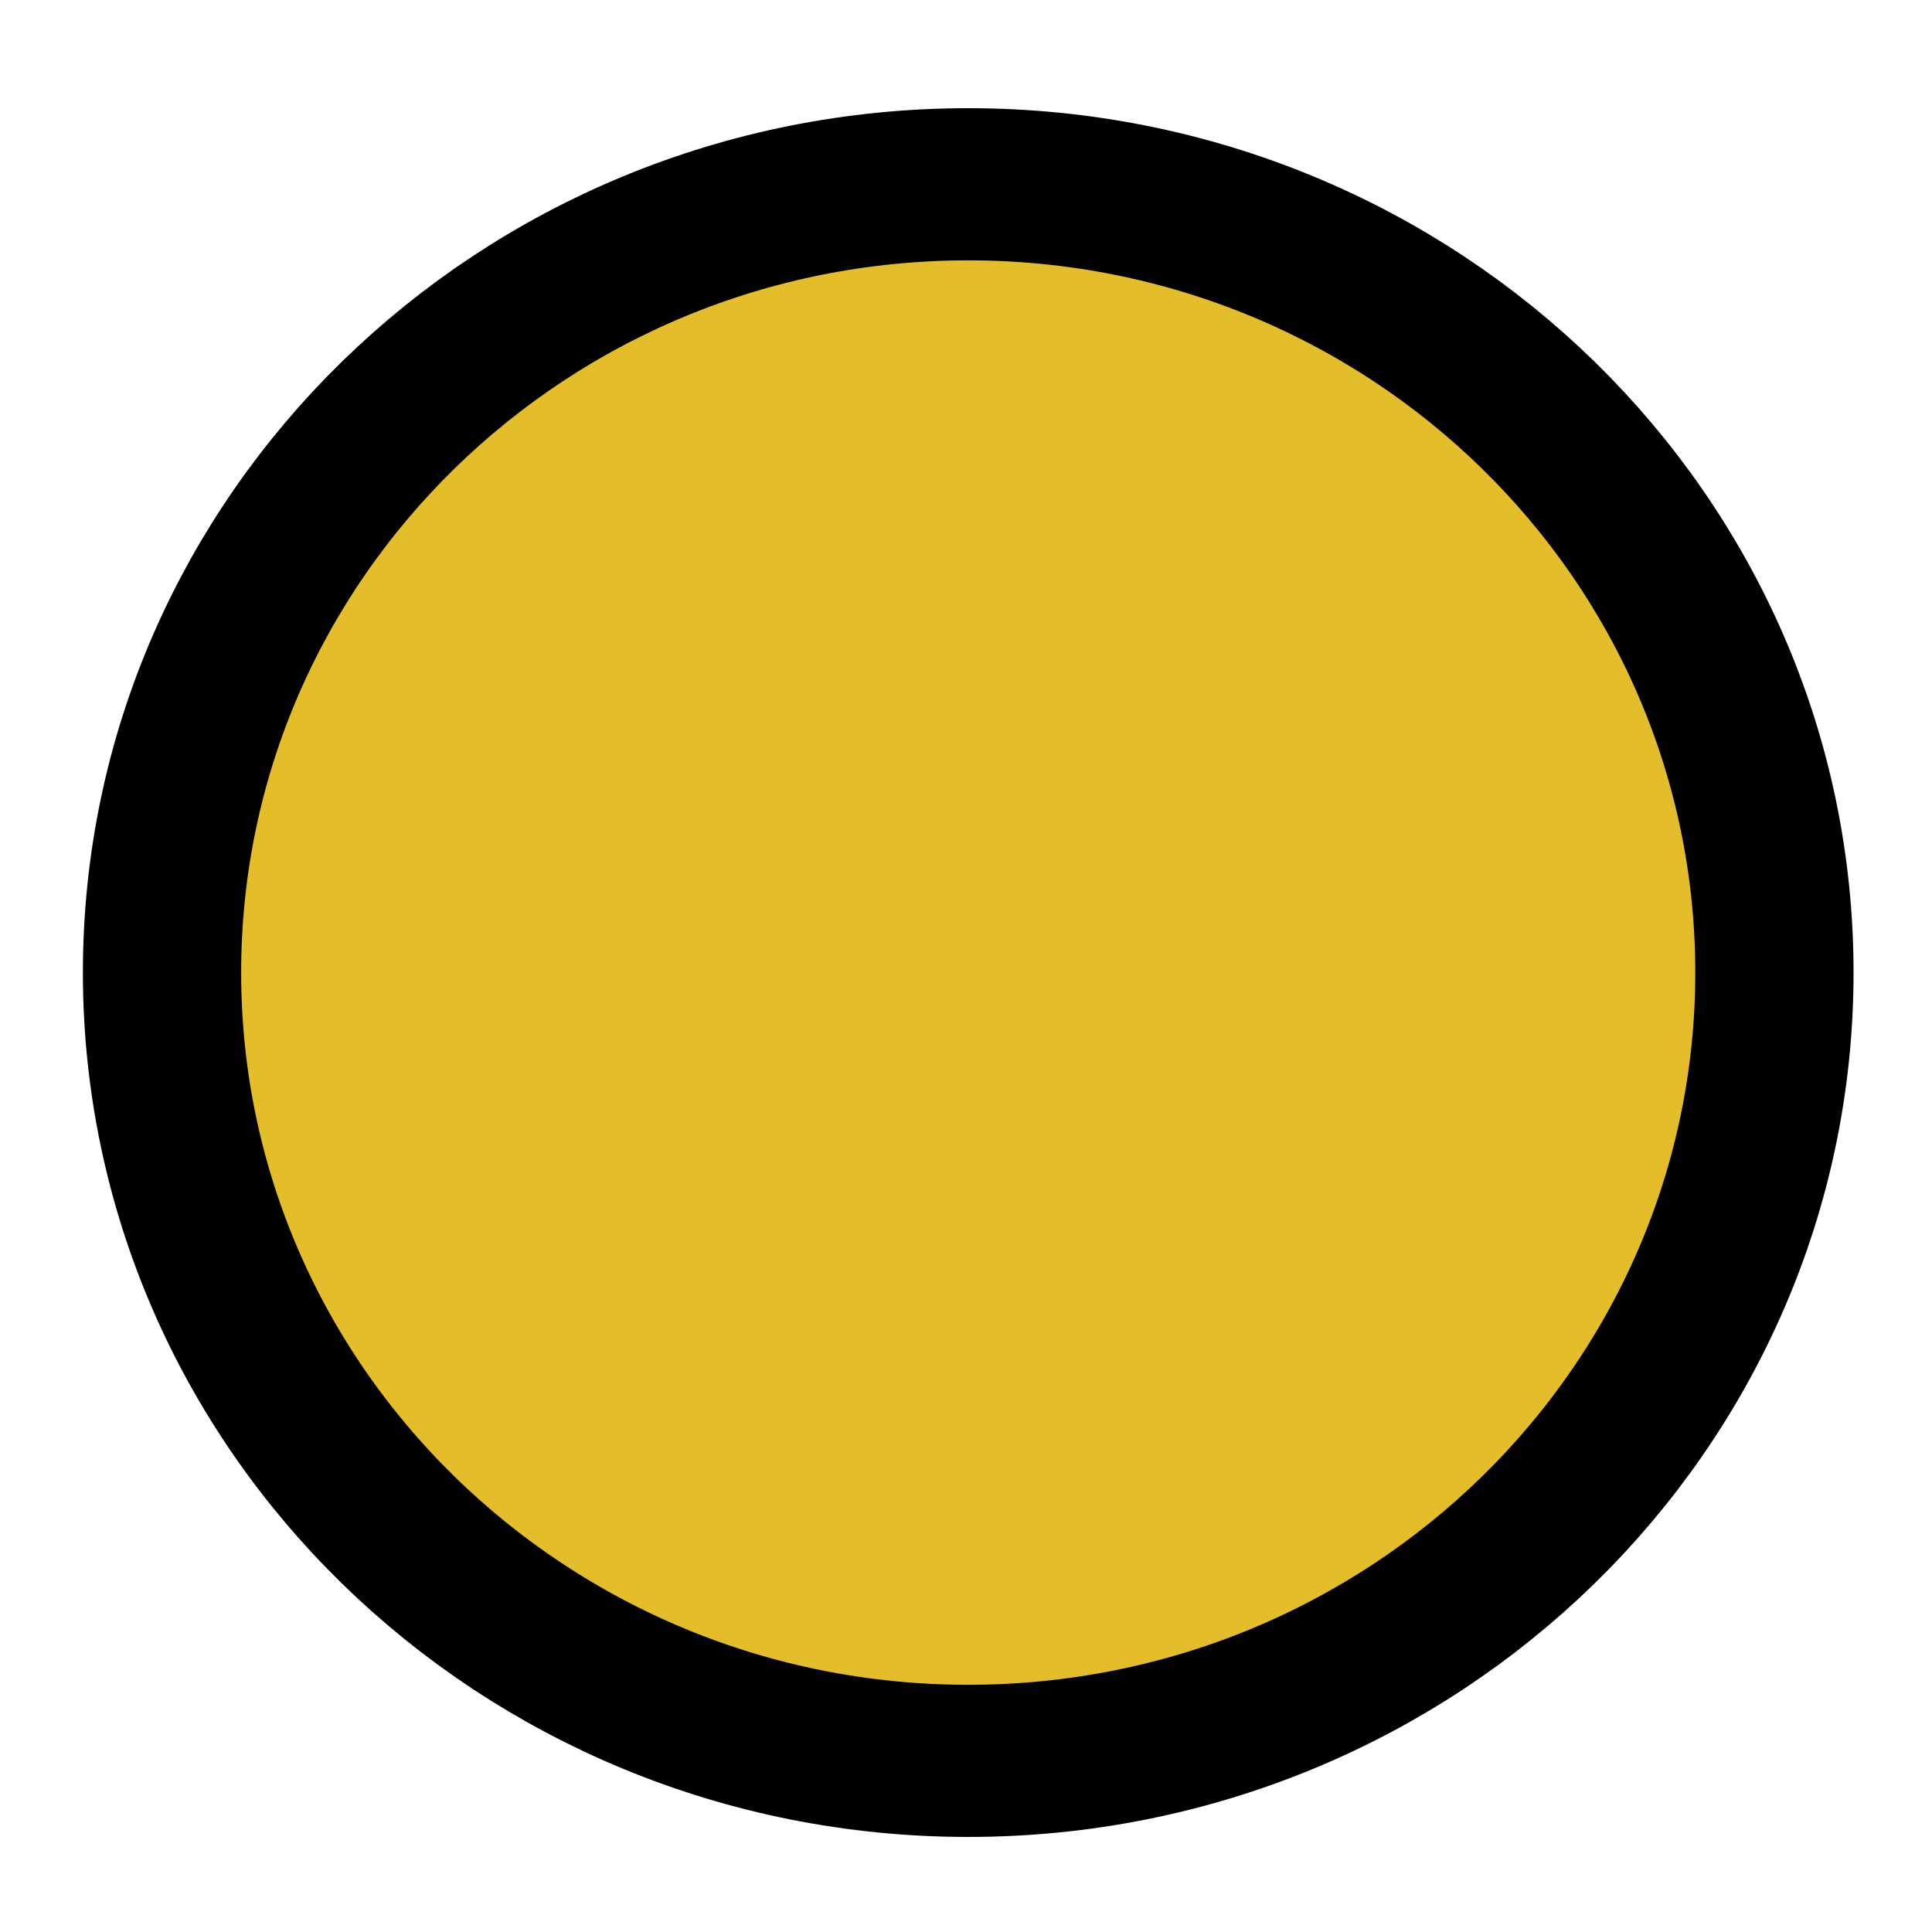
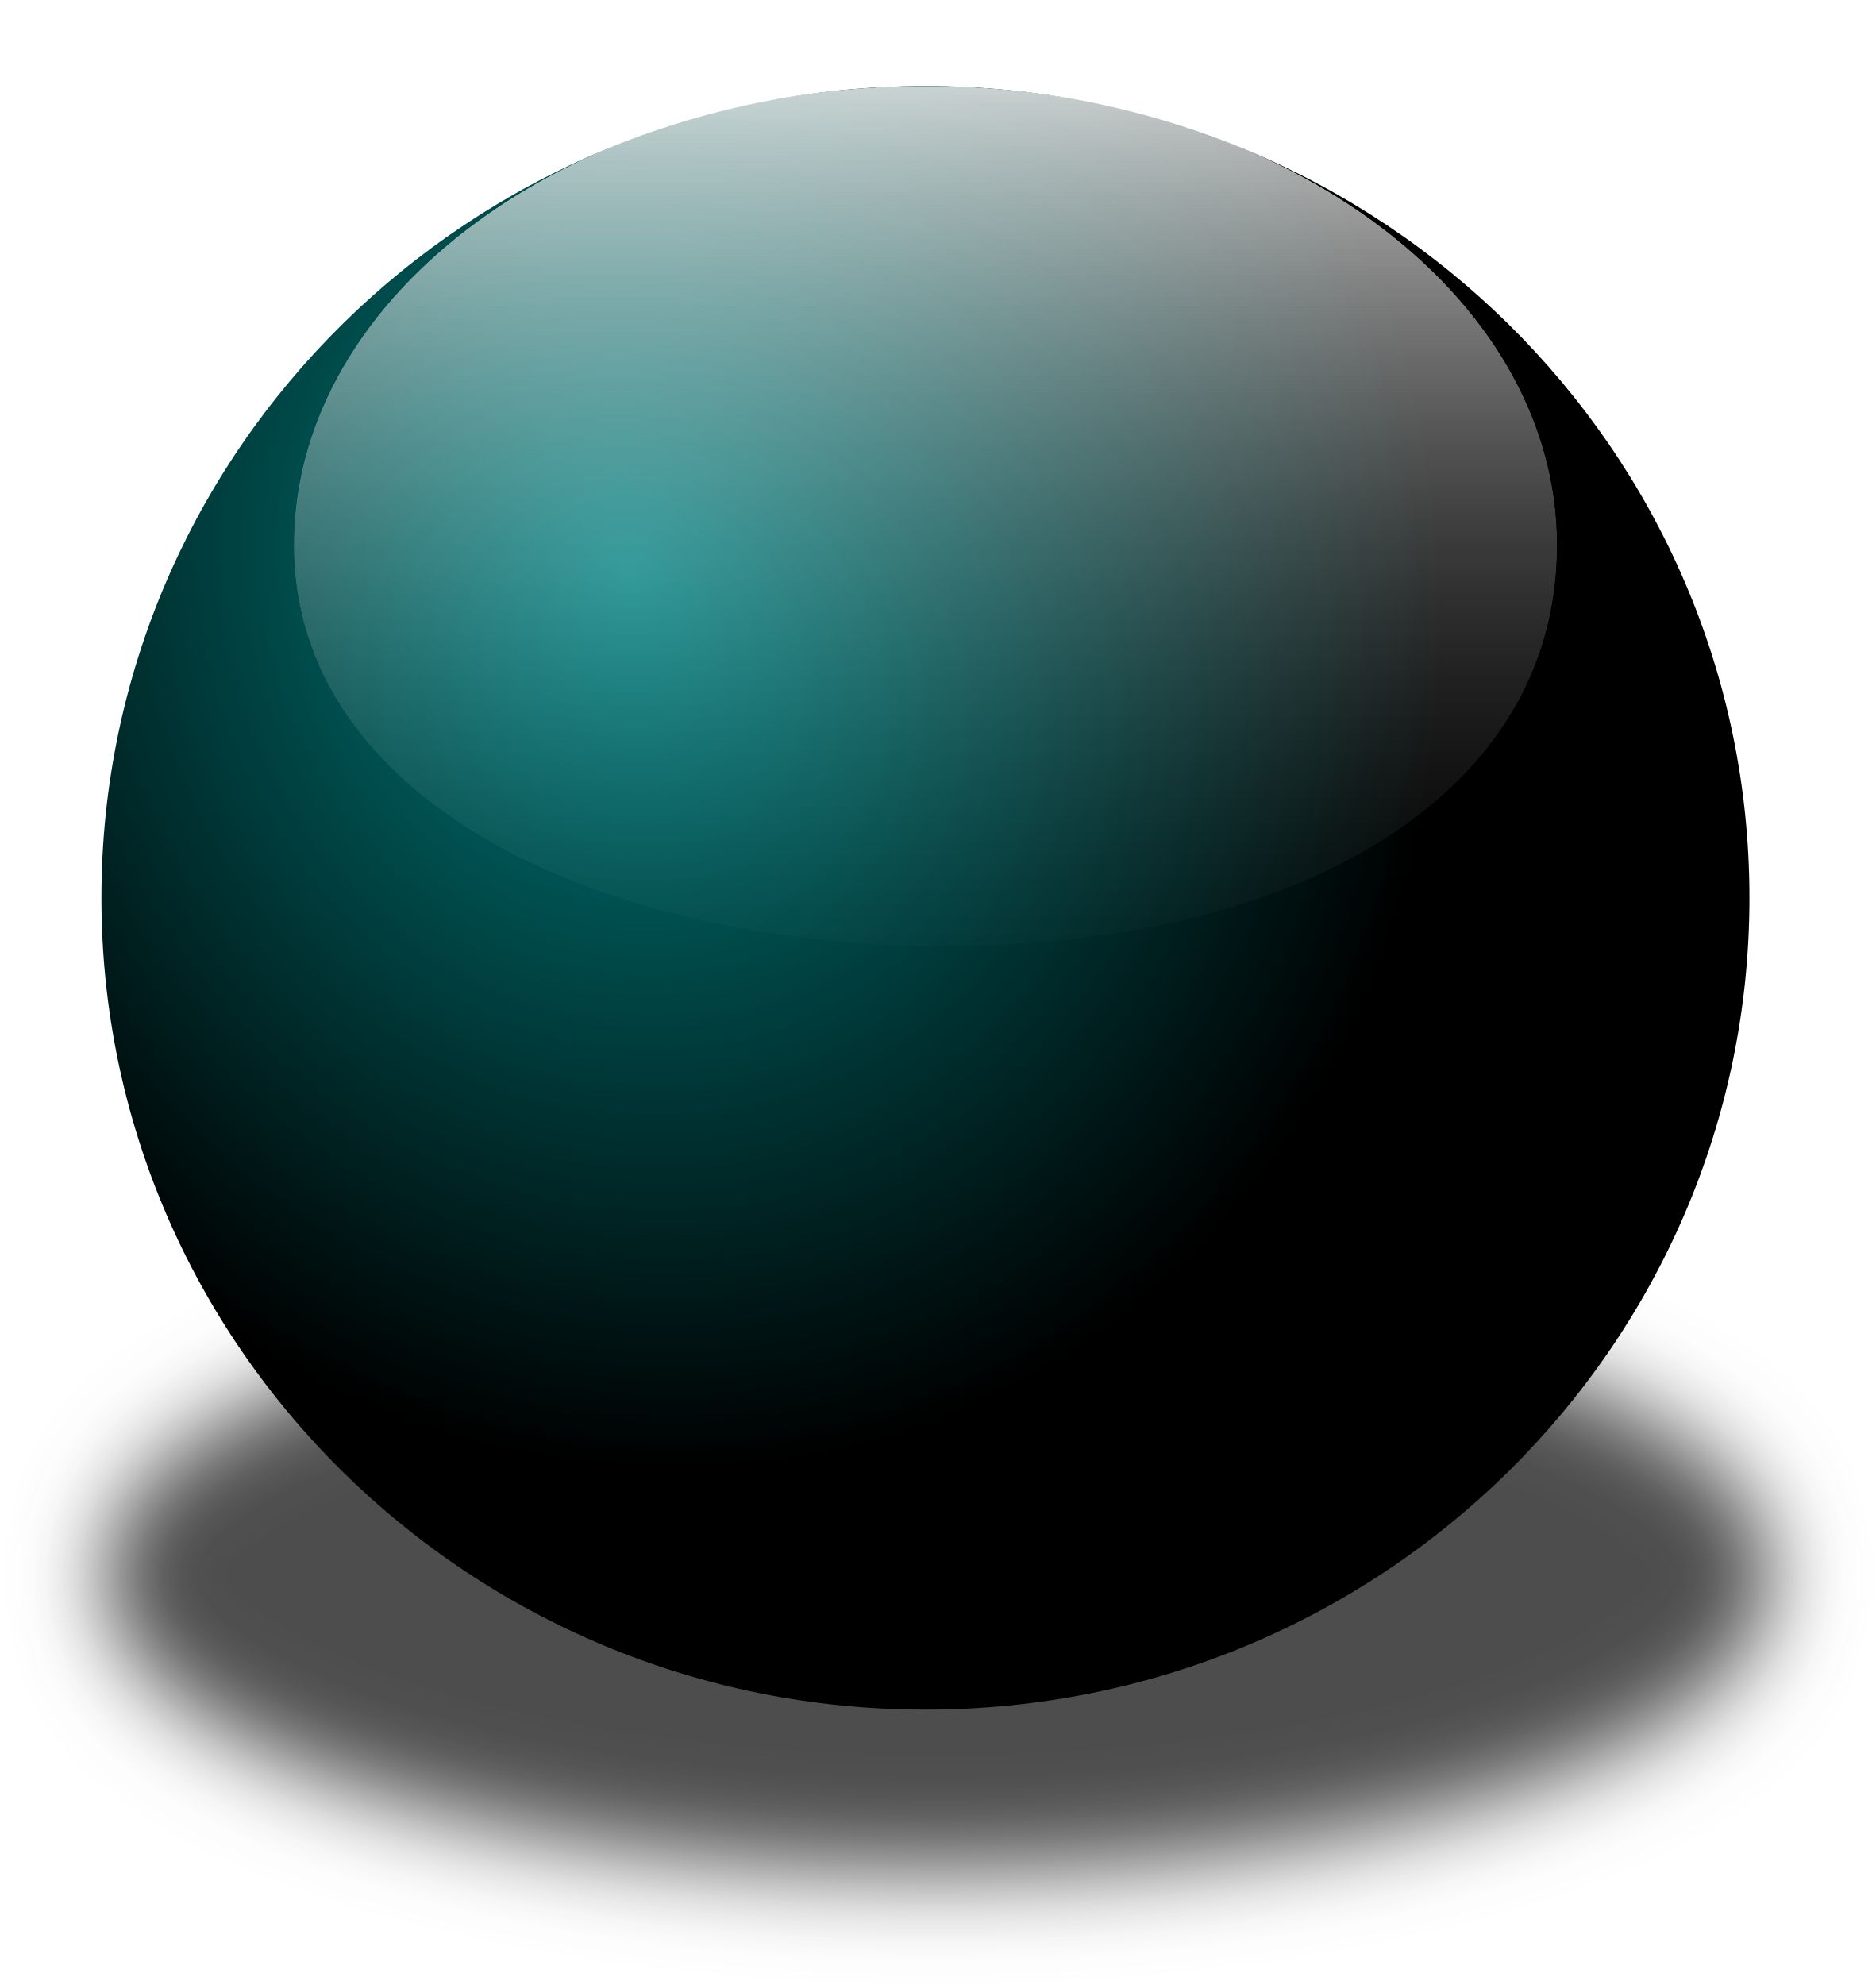
- <svg xmlns="http://www.w3.org/2000/svg" width="48" height="48" id="svg2383" version="1.0">
-   <defs id="defs2385">
-     </defs>
-   <g id="layer1">
-     <path style="fill:#e4be2a;fill-opacity:1;stroke:#000000;stroke-width:1.3;stroke-linecap:square;stroke-linejoin:miter;stroke-miterlimit:0;stroke-dasharray:none;stroke-dashoffset:0;stroke-opacity:1" id="path2380" d="M 16.578,11.067 A 6.622,6.735 0 1 1 3.334,11.067 A 6.622,6.735 0 1 1 16.578,11.067 z" transform="matrix(3.024722,0,0,2.907924,-6.058974,-8.018792)" />
+ <svg xmlns="http://www.w3.org/2000/svg" xmlns:xlink="http://www.w3.org/1999/xlink" width="49.44" height="52.309" id="svg1307" version="1.1">
+   <defs id="defs1309">
+     <linearGradient id="linearGradient7842">
+       <stop style="stop-color:#ffffff;stop-opacity:1;" offset="0" id="stop7844" />
+       <stop style="stop-color:#ffffff;stop-opacity:0;" offset="1" id="stop7846" />
+     </linearGradient>
+     <linearGradient id="linearGradient7779">
+       <stop style="stop-color:#000000;stop-opacity:1;" offset="0" id="stop7781" />
+       <stop style="stop-color:#000000;stop-opacity:0;" offset="1" id="stop7783" />
+     </linearGradient>
+     <linearGradient id="linearGradient2684">
+       <stop id="stop2686" offset="0" style="stop-color:#ffffff;stop-opacity:1;" />
+       <stop id="stop2688" offset="1" style="stop-color:#000000;stop-opacity:1;" />
+     </linearGradient>
+     <linearGradient id="linearGradient2584">
+       <stop style="stop-color:#000000;stop-opacity:1;" offset="0" id="stop2586" />
+       <stop style="stop-color:#ffffff;stop-opacity:0;" offset="1" id="stop2588" />
+     </linearGradient>
+     <linearGradient id="linearGradient5075">
+       <stop style="stop-color:#adb0a8;stop-opacity:1;" offset="0" id="stop5077" />
+       <stop style="stop-color:#464744;stop-opacity:1" offset="1" id="stop5079" />
+     </linearGradient>
+     <linearGradient id="linearGradient3340">
+       <stop style="stop-color:#ffffff;stop-opacity:1;" offset="0" id="stop3342" />
+       <stop style="stop-color:#ffffff;stop-opacity:0.629;" offset="1" id="stop3344" />
+     </linearGradient>
+     <linearGradient xlink:href="#linearGradient5075" id="linearGradient2306" gradientUnits="userSpaceOnUse" x1="71.289" y1="124.117" x2="71.534" y2="78.206" gradientTransform="matrix(1.07078,0,0,0.9874741,-0.895153,-69.89998)" />
+     <linearGradient xlink:href="#linearGradient2684" id="linearGradient2690" gradientUnits="userSpaceOnUse" gradientTransform="matrix(1.208033,0,0,1.114049,-10.52437,-82.01218)" x1="70.049" y1="150.316" x2="70.952" y2="88.924" />
+     <linearGradient xlink:href="#linearGradient7779" id="linearGradient7785" x1="71.595" y1="53.834" x2="71.595" y2="39.161" gradientUnits="userSpaceOnUse" />
+     <linearGradient xlink:href="#linearGradient7842" id="linearGradient7886" gradientUnits="userSpaceOnUse" x1="75.307" y1="-4.528" x2="75.307" y2="26.3" />
+     <filter id="filter8948" x="0" y="0" width="1" height="1" color-interpolation-filters="sRGB">
+       <feColorMatrix id="feColorMatrix8950" type="saturate" values="0" />
+     </filter>
+     <filter id="filter8952" x="0" y="0" width="1" height="1" color-interpolation-filters="sRGB">
+       <feColorMatrix id="feColorMatrix8954" type="saturate" values="0" />
+     </filter>
+     <filter id="filter8956" x="0" y="0" width="1" height="1" color-interpolation-filters="sRGB">
+       <feColorMatrix id="feColorMatrix8958" type="saturate" values="0" />
+     </filter>
+     <filter id="filter8960" x="0" y="0" width="1" height="1" color-interpolation-filters="sRGB">
+       <feColorMatrix id="feColorMatrix8962" type="saturate" values="0" />
+     </filter>
+     <filter id="filter8964" x="0" y="0" width="1" height="1" color-interpolation-filters="sRGB">
+       <feColorMatrix id="feColorMatrix8966" type="saturate" values="0" />
+     </filter>
+     <filter id="filter8968" x="0" y="0" width="1" height="1" color-interpolation-filters="sRGB">
+       <feColorMatrix id="feColorMatrix8970" type="saturate" values="0" />
+     </filter>
+     <filter id="filter8972" x="0" y="0" width="1" height="1" color-interpolation-filters="sRGB">
+       <feColorMatrix id="feColorMatrix8974" type="saturate" values="0" />
+     </filter>
+     <linearGradient xlink:href="#linearGradient7842" id="linearGradient8976" gradientUnits="userSpaceOnUse" x1="75.307" y1="-4.528" x2="75.307" y2="26.3" />
+     <linearGradient xlink:href="#linearGradient5075" id="linearGradient8978" gradientUnits="userSpaceOnUse" gradientTransform="matrix(1.07078,0,0,0.9874741,73.35106,-76.08716)" x1="71.289" y1="124.117" x2="71.534" y2="78.206" />
+     <linearGradient xlink:href="#linearGradient2684" id="linearGradient8980" gradientUnits="userSpaceOnUse" gradientTransform="matrix(1.208033,0,0,1.114049,63.72184,-88.19937)" x1="70.049" y1="150.316" x2="70.952" y2="88.924" />
+     <linearGradient xlink:href="#linearGradient7779" id="linearGradient8982" gradientUnits="userSpaceOnUse" x1="71.595" y1="53.834" x2="71.595" y2="39.161" gradientTransform="translate(74.24621,-6.187184)" />
+     <linearGradient xlink:href="#linearGradient9487" id="linearGradient9493" x1="21.213" y1="53.482" x2="21.213" y2="89.745" gradientUnits="userSpaceOnUse" gradientTransform="matrix(1.094971,0,0,0.8146747,2.252074,-46.26052)" />
+     <linearGradient id="linearGradient9487">
+       <stop style="stop-color:#ffffff;stop-opacity:1;" offset="0" id="stop9489" />
+       <stop style="stop-color:#ffffff;stop-opacity:0;" offset="1" id="stop9491" />
+     </linearGradient>
+     <linearGradient xlink:href="#linearGradient5075-3" id="linearGradient10065" gradientUnits="userSpaceOnUse" gradientTransform="matrix(0.8339269,0,0,0.8300686,-28.98034,-55.43491)" x1="71.289" y1="124.117" x2="71.534" y2="78.206" />
+     <linearGradient id="linearGradient5075-3">
+       <stop style="stop-color:#adb0a8;stop-opacity:1;" offset="0" id="stop5077-1" />
+       <stop style="stop-color:#464744;stop-opacity:1" offset="1" id="stop5079-6" />
+     </linearGradient>
+     <linearGradient xlink:href="#linearGradient2684-8" id="linearGradient10063" gradientUnits="userSpaceOnUse" gradientTransform="matrix(0.9408205,0,0,0.9364676,-36.47961,-65.6164)" x1="70.049" y1="150.316" x2="70.952" y2="88.924" />
+     <linearGradient id="linearGradient2684-8">
+       <stop id="stop2686-8" offset="0" style="stop-color:#ffffff;stop-opacity:1;" />
+       <stop id="stop2688-2" offset="1" style="stop-color:#000000;stop-opacity:1;" />
+     </linearGradient>
+     <radialGradient xlink:href="#linearGradient9466" id="radialGradient9472" cx="15.733" cy="66.242" fx="15.733" fy="66.242" r="15.203" gradientTransform="matrix(0.3023256,1.046512,-0.9383721,0.2710849,73.13593,31.96276)" gradientUnits="userSpaceOnUse" />
+     <linearGradient id="linearGradient9466">
+       <stop style="stop-color:#008080;stop-opacity:1;" offset="0" id="stop9468" />
+       <stop style="stop-color:#000000;stop-opacity:1" offset="1" id="stop9470" />
+     </linearGradient>
+     <filter id="filter22851" color-interpolation-filters="sRGB">
+       <feColorMatrix id="feColorMatrix22853" values="1 0 0 0 0 0 1 0 0 0 0 0 1 0 0 0 0 0 1 0 " result="result7" />
+       <feGaussianBlur id="feGaussianBlur22855" result="result6" stdDeviation="5" />
+       <feComposite id="feComposite22857" in2="result7" operator="atop" in="result6" result="result91" />
+       <feComposite id="feComposite22859" in2="result91" operator="in" />
+     </filter>
+     <filter id="filter23385" x="-0.061" width="1.123" y="-0.195" height="1.39" color-interpolation-filters="sRGB">
+       <feGaussianBlur stdDeviation="1.608" id="feGaussianBlur23387" />
+     </filter>
+     <linearGradient xlink:href="#linearGradient2994" id="linearGradient3000" x1="25.719" y1="31.047" x2="25.515" y2="30.703" gradientUnits="userSpaceOnUse" gradientTransform="matrix(1.267207,0,0,1.267207,-20.07472,5.277422)" />
+     <linearGradient id="linearGradient2994">
+       <stop style="stop-color:#000000;stop-opacity:1;" offset="0" id="stop2996" />
+       <stop style="stop-color:#c9c9c9;stop-opacity:1;" offset="1" id="stop2998" />
+     </linearGradient>
+     <radialGradient xlink:href="#linearGradient2984" id="radialGradient2990" cx="29.053" cy="27.641" fx="29.053" fy="27.641" r="3.241" gradientTransform="matrix(3.704761,0,0,2.572071,-90.69587,-30.21599)" gradientUnits="userSpaceOnUse" />
+     <linearGradient id="linearGradient2984">
+       <stop style="stop-color:#e7e2b8;stop-opacity:1;" offset="0" id="stop2986" />
+       <stop style="stop-color:#e7e2b8;stop-opacity:0;" offset="1" id="stop2988" />
+     </linearGradient>
+     <linearGradient xlink:href="#linearGradient2974" id="linearGradient2980" x1="46" y1="19.812" x2="47.688" y2="22.625" gradientUnits="userSpaceOnUse" gradientTransform="matrix(1.267207,0,0,1.267207,-19.87672,5.119021)" />
+     <linearGradient id="linearGradient2974">
+       <stop style="stop-color:#c1c1c1;stop-opacity:1;" offset="0" id="stop2976" />
+       <stop style="stop-color:#acacac;stop-opacity:1;" offset="1" id="stop2978" />
+     </linearGradient>
+     <linearGradient xlink:href="#linearGradient2966" id="linearGradient2972" x1="48.906" y1="17.376" x2="50.988" y2="22.251" gradientUnits="userSpaceOnUse" gradientTransform="matrix(1.267207,0,0,1.267207,-19.87672,5.119021)" />
+     <linearGradient id="linearGradient2966">
+       <stop style="stop-color:#ffd1d1;stop-opacity:1;" offset="0" id="stop2968" />
+       <stop id="stop3006" offset="0.5" style="stop-color:#ff1d1d;stop-opacity:1;" />
+       <stop style="stop-color:#6f0000;stop-opacity:1;" offset="1" id="stop2970" />
+     </linearGradient>
+   </defs>
+   <g id="layer4" style="display:inline" transform="translate(-1.089505,1.645951)" />
+   <g id="layer1" style="display:inline" transform="translate(-1.089505,1.645951)">
+     <path style="opacity:0.872;fill:#333333;fill-opacity:1;filter:url(#filter23385)" id="path10159" d="m 64.347,54.718 a 31.466,9.899 0 1 1 -62.933,0 31.466,9.899 0 1 1 62.933,0 z" transform="matrix(0.6997769,0,0,0.7845708,2.800408,-3.061493)" />
+     <path style="fill:url(#radialGradient9472);fill-opacity:1;stroke:none;display:inline" id="path9446" d="m 36.416,72.395 a 15.203,14.849 0 1 1 -30.406,0 15.203,14.849 0 1 1 30.406,0 z" transform="matrix(1.428465,0,0,1.440688,-4.822403,-82.28505)" />
+     <path style="fill:url(#linearGradient9493);fill-opacity:1;stroke:none;display:inline;filter:url(#filter22851)" d="m 42.127,12.718 c 0,6.681 -6.948,10.569 -16.142,10.569 -9.194,0 -17.152,-3.888 -17.152,-10.569 0,-6.681 7.453,-12.097 16.647,-12.097 9.194,0 16.647,5.416 16.647,12.097 z" id="path9484" />
  </g>
</svg>
